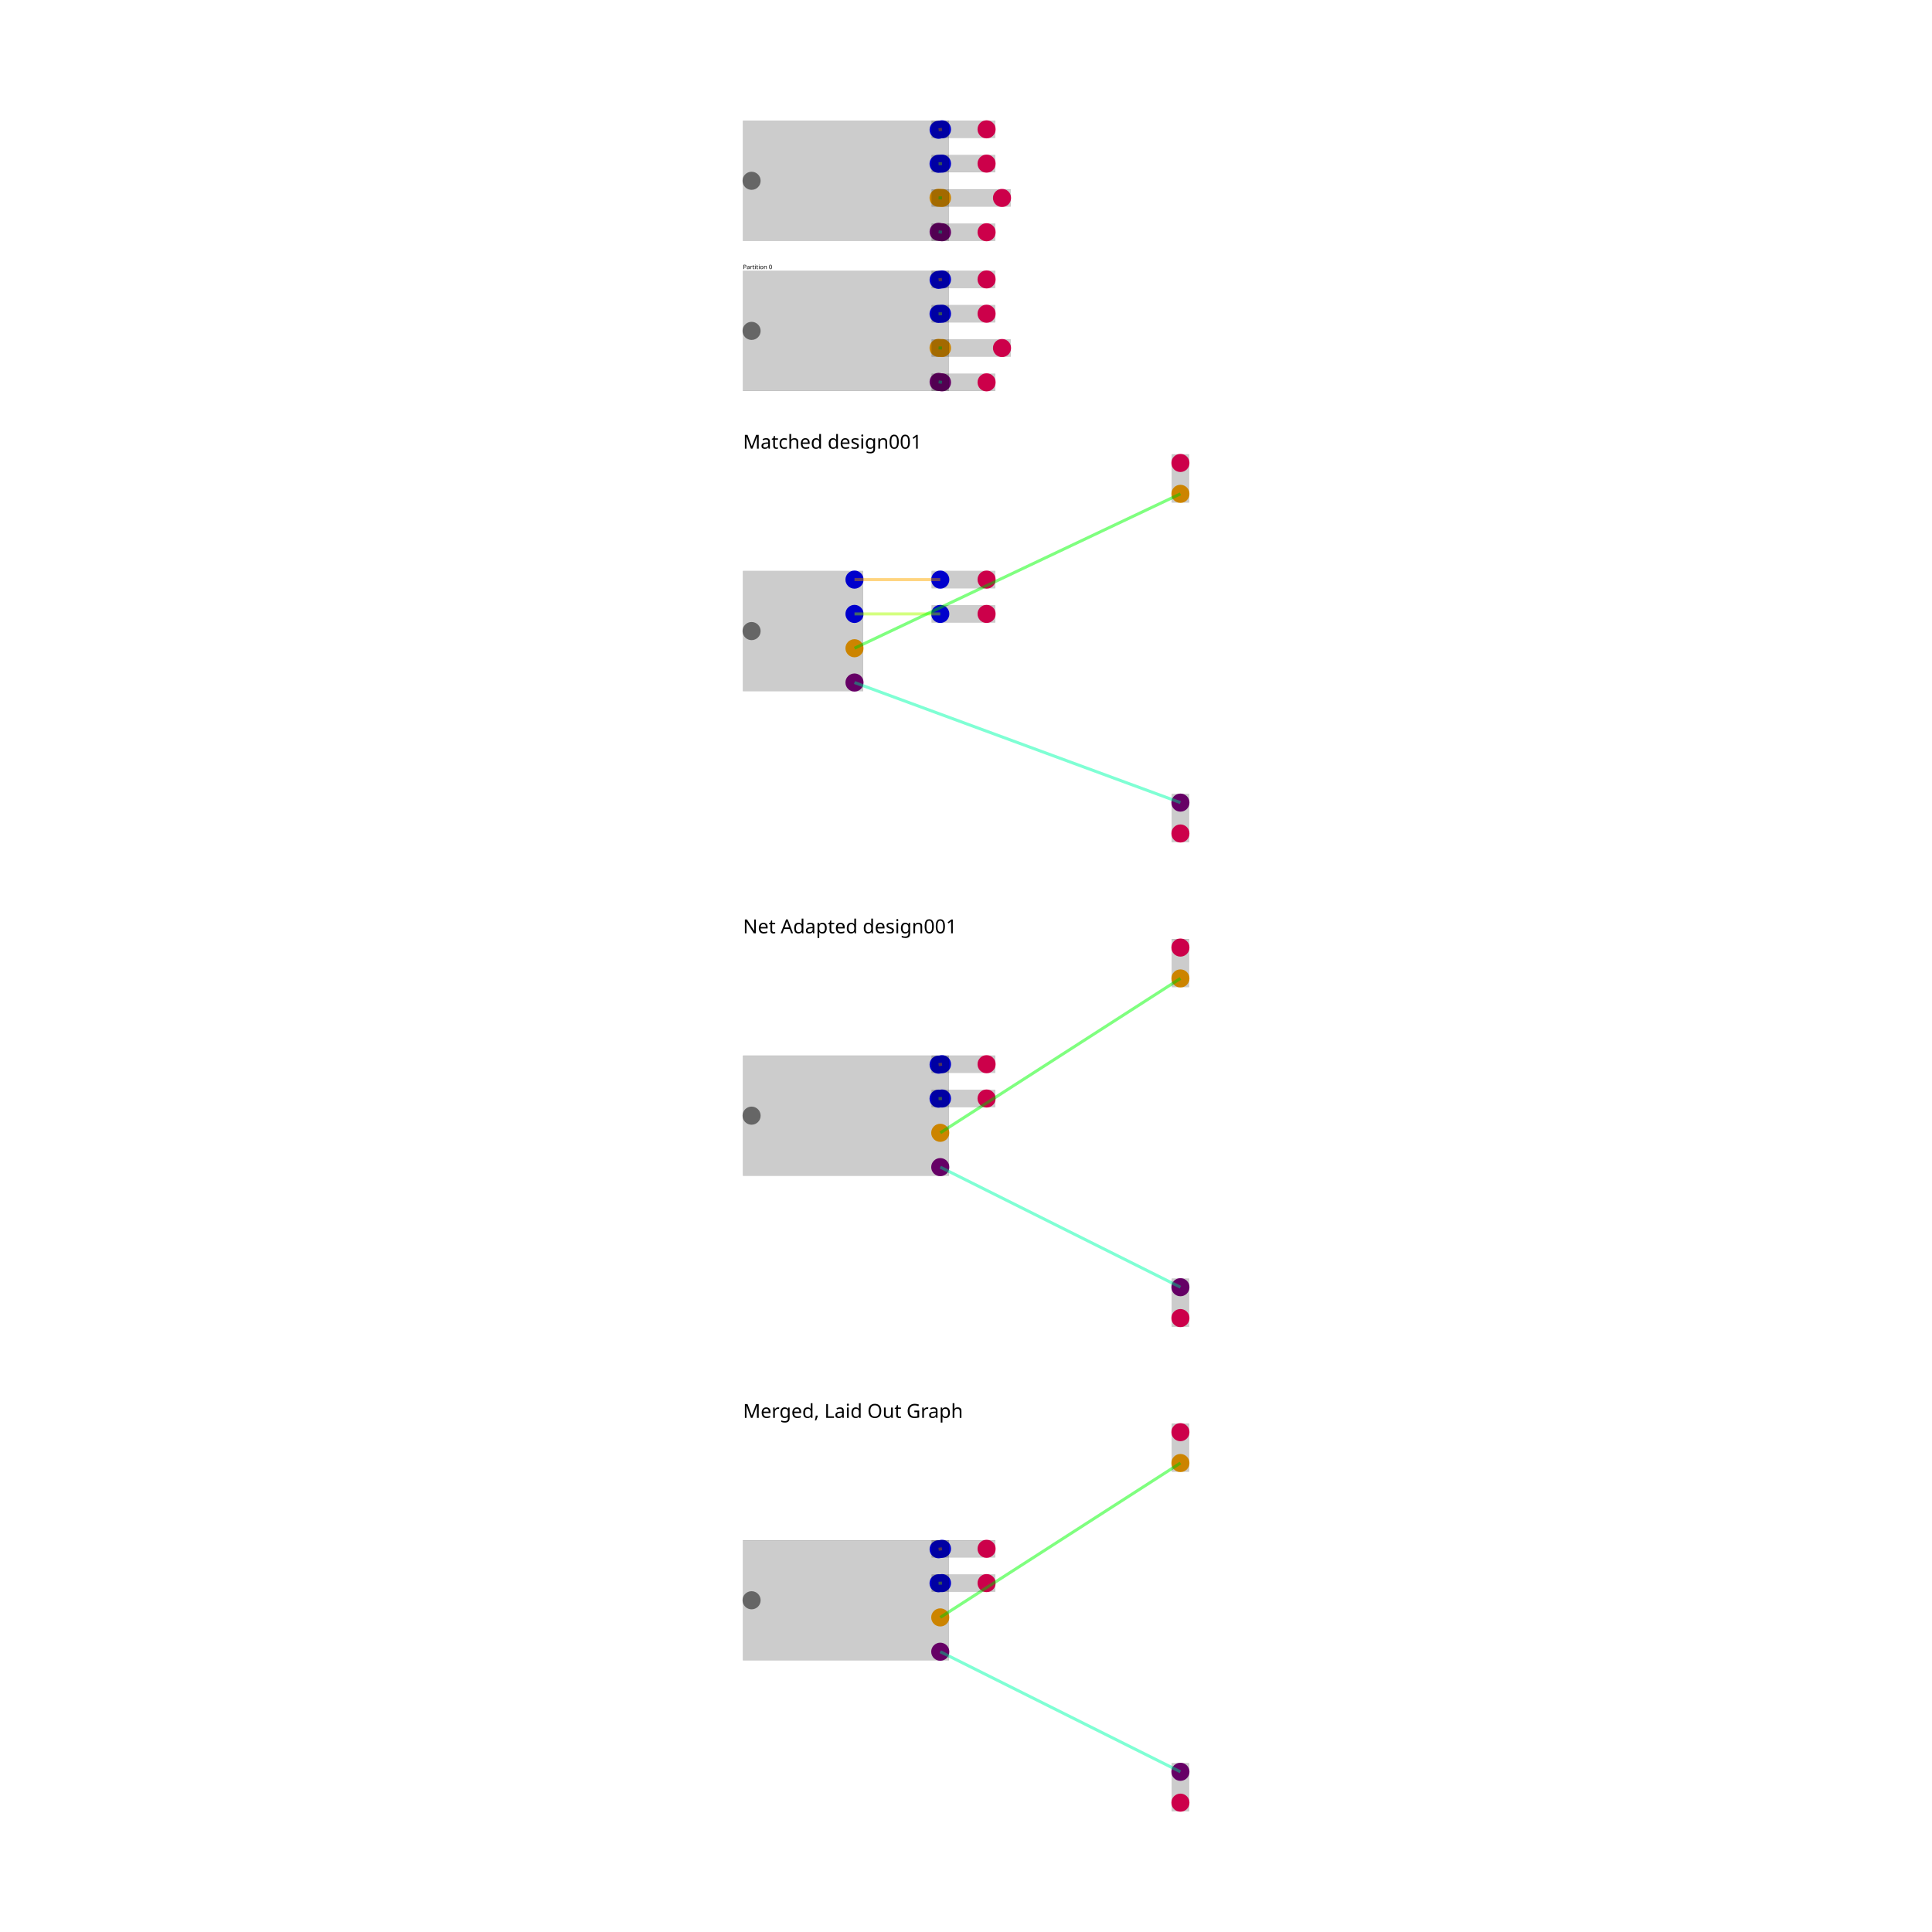
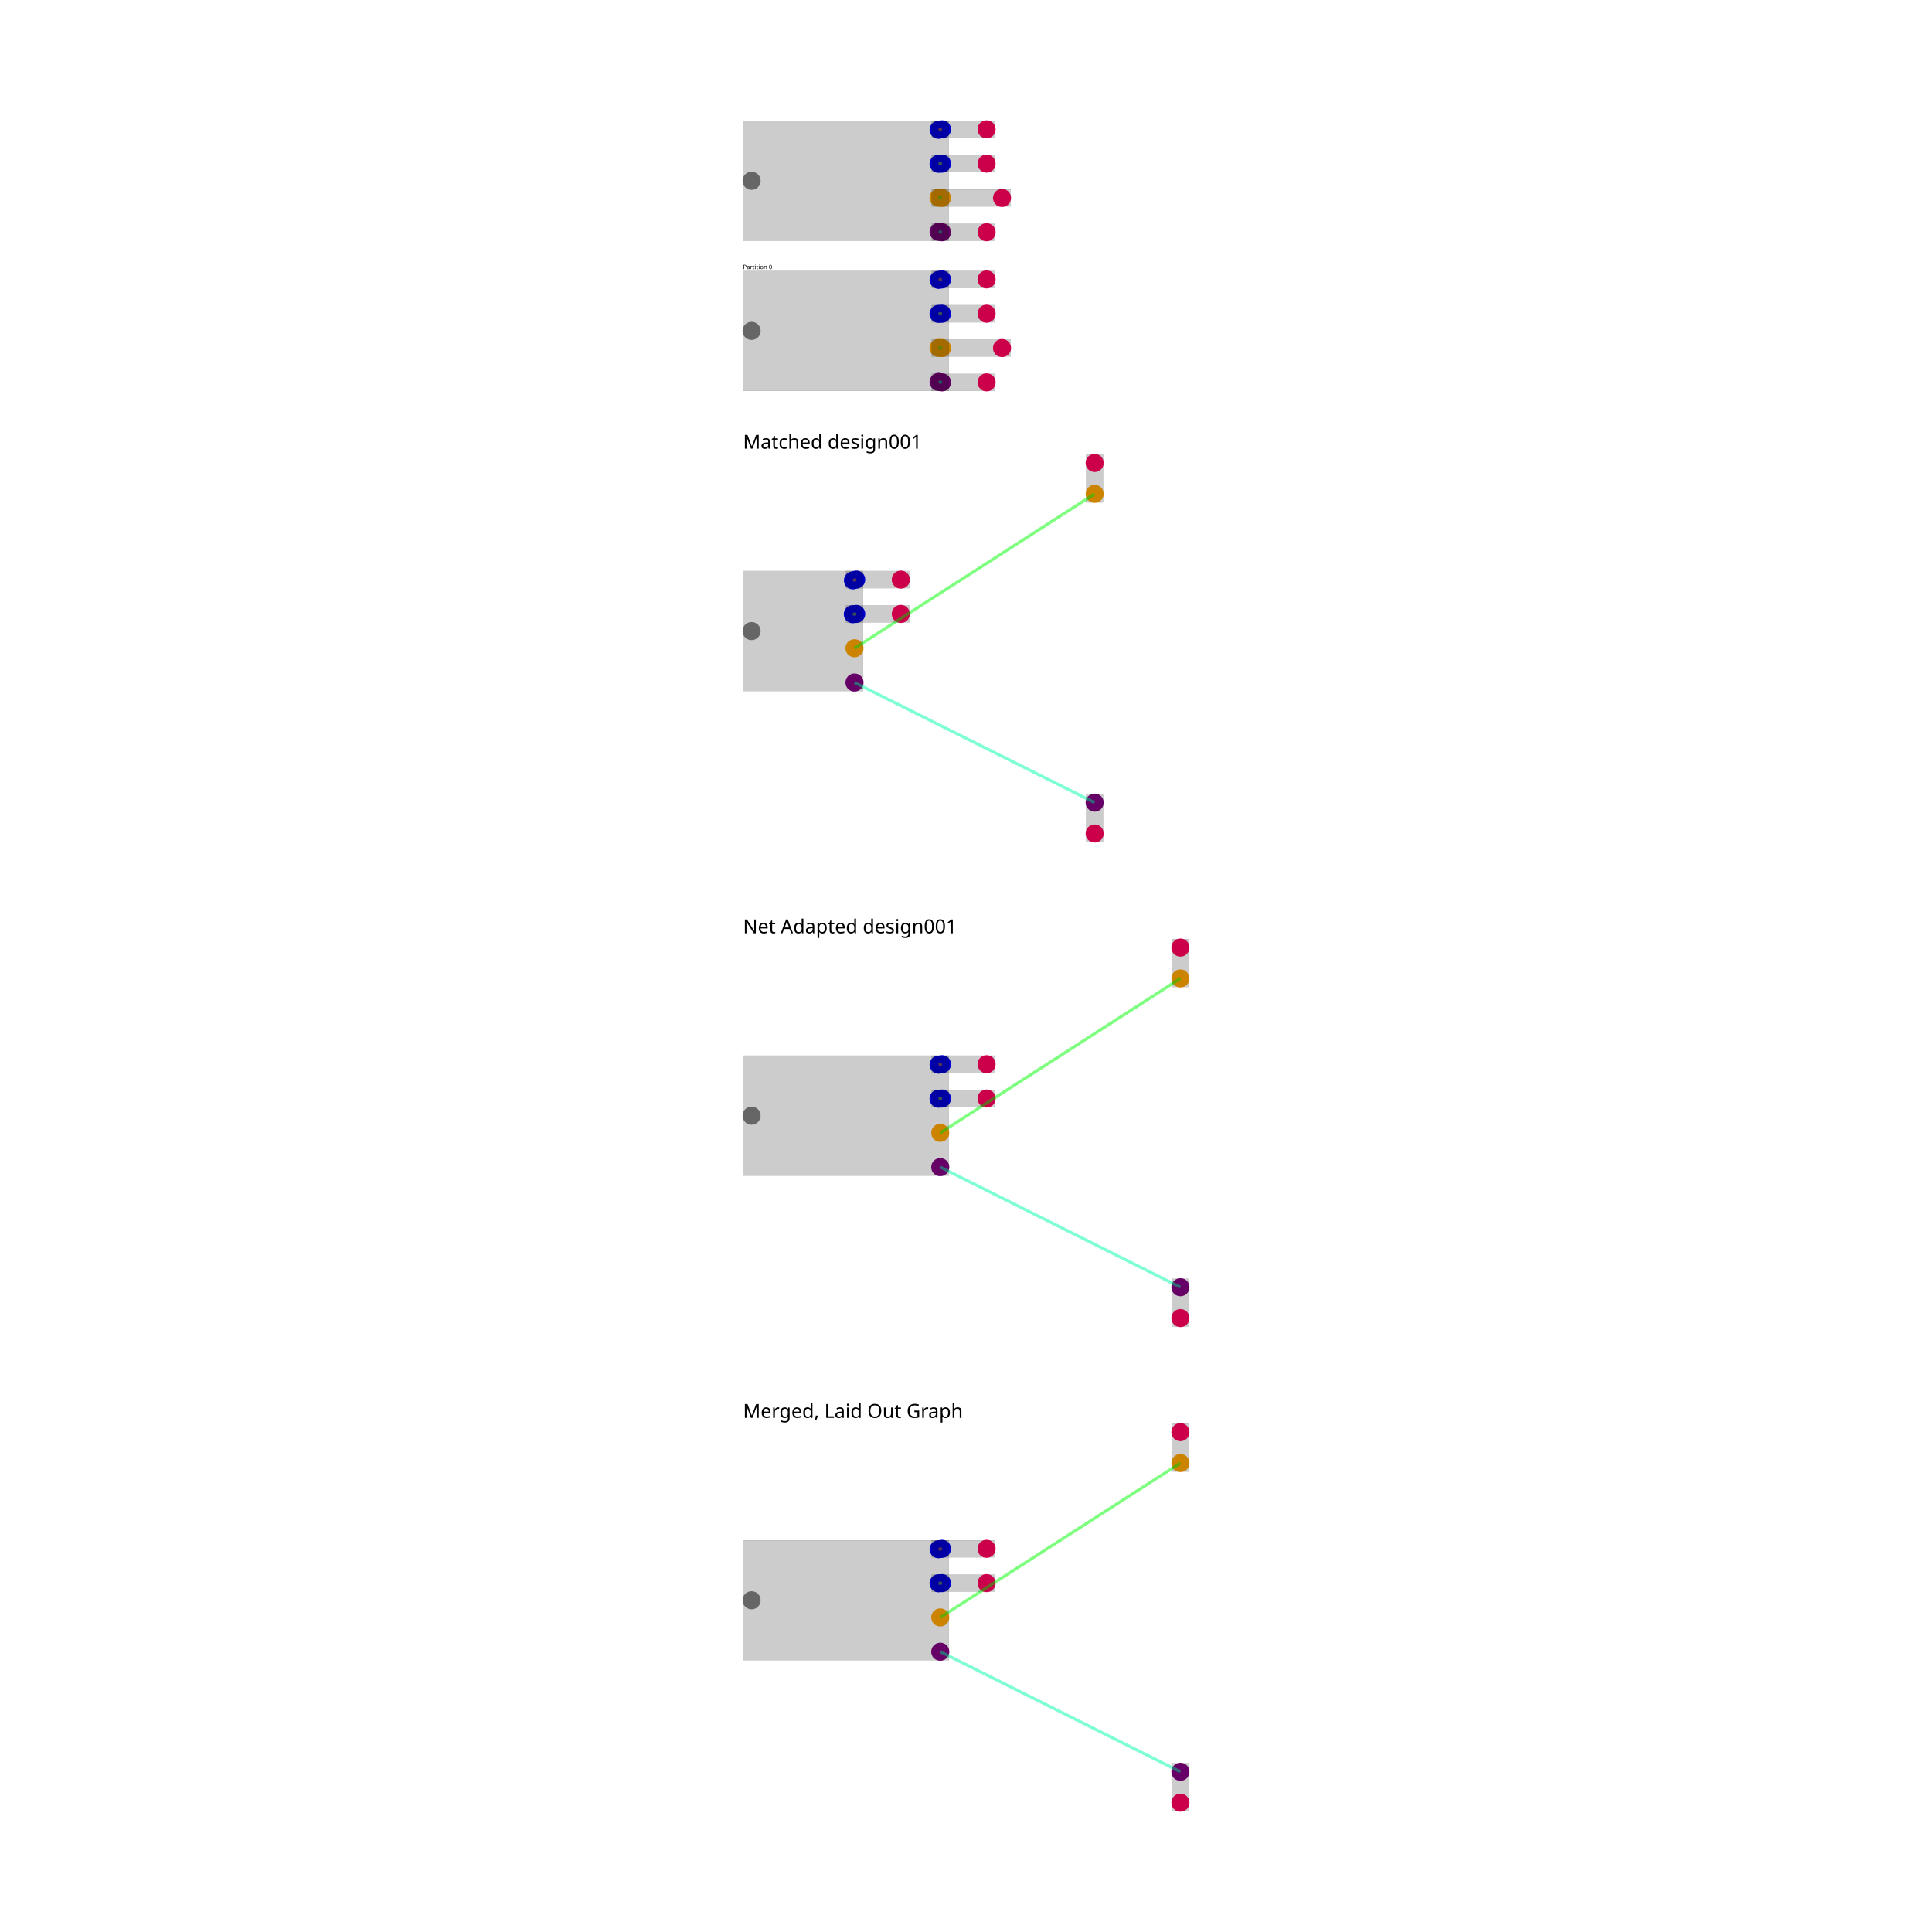
<svg xmlns="http://www.w3.org/2000/svg" width="640" height="640" viewBox="0 0 640 640">
  <rect width="100%" height="100%" fill="white" />
  <g>
    <circle data-type="point" data-label="schematic_component_0_center component_center center_schematic_component_0" data-x="0" data-y="0" cx="248.97" cy="59.888" r="3" fill="gray" />
  </g>
  <g>
    <circle data-type="point" data-label="schematic_port_0 normal unnamedsubcircuit315_connectivity_net0" data-x="1.0903523617876227" data-y="0.2973688259420789" cx="310.928" cy="42.991" r="3" fill="blue" />
  </g>
  <g>
    <circle data-type="point" data-label="schematic_net_label_0_pin normal unnamedsubcircuit315_connectivity_net0" data-x="1.11" data-y="0.3" cx="312.045" cy="42.841" r="3" fill="blue" />
  </g>
  <g>
    <circle data-type="point" data-label="schematic_port_1 normal unnamedsubcircuit315_connectivity_net1" data-x="1.090041067935323" data-y="0.09909464253957483" cx="310.911" cy="54.257" r="3" fill="blue" />
  </g>
  <g>
    <circle data-type="point" data-label="schematic_net_label_1_pin normal unnamedsubcircuit315_connectivity_net1" data-x="1.11" data-y="0.1" cx="312.045" cy="54.206" r="3" fill="blue" />
  </g>
  <g>
    <circle data-type="point" data-label="schematic_port_2 vcc unnamedsubcircuit315_connectivity_net2" data-x="1.090041067935323" data-y="-0.09909464253957483" cx="310.911" cy="65.519" r="3" fill="orange" />
  </g>
  <g>
    <circle data-type="point" data-label="schematic_net_label_2_pin vcc unnamedsubcircuit315_connectivity_net2" data-x="1.11" data-y="-0.1" cx="312.045" cy="65.571" r="3" fill="orange" />
  </g>
  <g>
    <circle data-type="point" data-label="schematic_port_3 gnd unnamedsubcircuit315_connectivity_net3" data-x="1.0903523617876227" data-y="-0.2973688259420789" cx="310.928" cy="76.786" r="3" fill="purple" />
  </g>
  <g>
    <circle data-type="point" data-label="schematic_net_label_3_pin gnd unnamedsubcircuit315_connectivity_net3" data-x="1.11" data-y="-0.3" cx="312.045" cy="76.936" r="3" fill="purple" />
  </g>
  <g>
    <circle data-type="point" data-label="schematic_net_label_0_center netlabel_center schematic_net_label_0_center" data-x="1.37" data-y="0.3" cx="326.819" cy="42.841" r="3" fill="hsl(338.4, 100%, 50%, 1)" />
  </g>
  <g>
    <circle data-type="point" data-label="schematic_net_label_1_center netlabel_center schematic_net_label_1_center" data-x="1.37" data-y="0.1" cx="326.819" cy="54.206" r="3" fill="hsl(338.4, 100%, 50%, 1)" />
  </g>
  <g>
    <circle data-type="point" data-label="schematic_net_label_2_center netlabel_center schematic_net_label_2_center" data-x="1.46" data-y="-0.1" cx="331.933" cy="65.571" r="3" fill="hsl(338.4, 100%, 50%, 1)" />
  </g>
  <g>
    <circle data-type="point" data-label="schematic_net_label_3_center netlabel_center schematic_net_label_3_center" data-x="1.37" data-y="-0.3" cx="326.819" cy="76.936" r="3" fill="hsl(338.4, 100%, 50%, 1)" />
  </g>
  <g>
    <circle data-type="point" data-label="schematic_component_0_center component_center center_schematic_component_0" data-x="0" data-y="-0.8750000000000002" cx="248.97" cy="109.609" r="3" fill="gray" />
  </g>
  <g>
    <circle data-type="point" data-label="schematic_port_0 normal unnamedsubcircuit315_connectivity_net0" data-x="1.0903523617876227" data-y="-0.5776311740579213" cx="310.928" cy="92.712" r="3" fill="blue" />
  </g>
  <g>
    <circle data-type="point" data-label="schematic_net_label_0_pin normal unnamedsubcircuit315_connectivity_net0" data-x="1.11" data-y="-0.5750000000000002" cx="312.045" cy="92.562" r="3" fill="blue" />
  </g>
  <g>
    <circle data-type="point" data-label="schematic_port_1 normal unnamedsubcircuit315_connectivity_net1" data-x="1.090041067935323" data-y="-0.7759053574604254" cx="310.911" cy="103.978" r="3" fill="blue" />
  </g>
  <g>
    <circle data-type="point" data-label="schematic_net_label_1_pin normal unnamedsubcircuit315_connectivity_net1" data-x="1.11" data-y="-0.7750000000000002" cx="312.045" cy="103.927" r="3" fill="blue" />
  </g>
  <g>
    <circle data-type="point" data-label="schematic_port_2 vcc unnamedsubcircuit315_connectivity_net2" data-x="1.090041067935323" data-y="-0.974094642539575" cx="310.911" cy="115.24" r="3" fill="orange" />
  </g>
  <g>
    <circle data-type="point" data-label="schematic_net_label_2_pin vcc unnamedsubcircuit315_connectivity_net2" data-x="1.11" data-y="-0.9750000000000002" cx="312.045" cy="115.292" r="3" fill="orange" />
  </g>
  <g>
    <circle data-type="point" data-label="schematic_port_3 gnd unnamedsubcircuit315_connectivity_net3" data-x="1.0903523617876227" data-y="-1.1723688259420793" cx="310.928" cy="126.507" r="3" fill="purple" />
  </g>
  <g>
    <circle data-type="point" data-label="schematic_net_label_3_pin gnd unnamedsubcircuit315_connectivity_net3" data-x="1.11" data-y="-1.1750000000000003" cx="312.045" cy="126.657" r="3" fill="purple" />
  </g>
  <g>
    <circle data-type="point" data-label="schematic_net_label_0_center netlabel_center schematic_net_label_0_center" data-x="1.37" data-y="-0.5750000000000002" cx="326.819" cy="92.562" r="3" fill="hsl(338.4, 100%, 50%, 1)" />
  </g>
  <g>
    <circle data-type="point" data-label="schematic_net_label_1_center netlabel_center schematic_net_label_1_center" data-x="1.37" data-y="-0.7750000000000002" cx="326.819" cy="103.927" r="3" fill="hsl(338.4, 100%, 50%, 1)" />
  </g>
  <g>
    <circle data-type="point" data-label="schematic_net_label_2_center netlabel_center schematic_net_label_2_center" data-x="1.46" data-y="-0.9750000000000002" cx="331.933" cy="115.292" r="3" fill="hsl(338.4, 100%, 50%, 1)" />
  </g>
  <g>
    <circle data-type="point" data-label="schematic_net_label_3_center netlabel_center schematic_net_label_3_center" data-x="1.37" data-y="-1.1750000000000003" cx="326.819" cy="126.657" r="3" fill="hsl(338.4, 100%, 50%, 1)" />
  </g>
  <g>
    <circle data-type="point" data-label="schematic_component_0_center component_center center_schematic_component_0" data-x="-5.551115123125783e-17" data-y="-2.625" cx="248.97" cy="209.051" r="3" fill="gray" />
  </g>
  <g>
-     <circle data-type="point" data-label="schematic_port_0 normal unnamedsubcircuit7_connectivity_net0" data-x="0.5999999999999999" data-y="-2.325" cx="283.064" cy="192.004" r="3" fill="blue" />
-   </g>
-   <g>
-     <circle data-type="point" data-label="schematic_port_1 normal unnamedsubcircuit7_connectivity_net1" data-x="0.5999999999999999" data-y="-2.525" cx="283.064" cy="203.369" r="3" fill="blue" />
+     <circle data-type="point" data-label="schematic_port_0 normal unnamedsubcircuit7_connectivity_net0" data-x="0.5910557280900008" data-y="-2.3294721359549997" cx="282.556" cy="192.258" r="3" fill="blue" />
+   </g>
+   <g>
+     <circle data-type="point" data-label="schematic_net_label_2_pin normal unnamedsubcircuit7_connectivity_net0" data-x="0.6099999999999999" data-y="-2.325" cx="283.633" cy="192.004" r="3" fill="blue" />
+   </g>
+   <g>
+     <circle data-type="point" data-label="schematic_port_1 normal unnamedsubcircuit7_connectivity_net1" data-x="0.5901360607616786" data-y="-2.5266439898730537" cx="282.504" cy="203.462" r="3" fill="blue" />
+   </g>
+   <g>
+     <circle data-type="point" data-label="schematic_net_label_3_pin normal unnamedsubcircuit7_connectivity_net1" data-x="0.6099999999999999" data-y="-2.525" cx="283.633" cy="203.369" r="3" fill="blue" />
  </g>
  <g>
    <circle data-type="point" data-label="schematic_port_2 vcc unnamedsubcircuit7_connectivity_net2" data-x="0.5999999999999999" data-y="-2.725" cx="283.064" cy="214.734" r="3" fill="orange" />
  </g>
  <g>
    <circle data-type="point" data-label="schematic_port_3 gnd unnamedsubcircuit7_connectivity_net3" data-x="0.5999999999999999" data-y="-2.925" cx="283.064" cy="226.098" r="3" fill="purple" />
  </g>
  <g>
-     <circle data-type="point" data-label="schematic_net_label_0_pin gnd unnamedsubcircuit7_connectivity_net3" data-x="2.5" data-y="-3.625" cx="391.03" cy="265.875" r="3" fill="purple" />
-   </g>
-   <g>
-     <circle data-type="point" data-label="schematic_net_label_0_center netlabel_center schematic_net_label_0_center" data-x="2.5" data-y="-3.8049999999999997" cx="391.03" cy="276.104" r="3" fill="hsl(338.4, 100%, 50%, 1)" />
-   </g>
-   <g>
-     <circle data-type="point" data-label="schematic_net_label_1_pin vcc unnamedsubcircuit7_connectivity_net2" data-x="2.5" data-y="-1.825" cx="391.03" cy="163.592" r="3" fill="orange" />
-   </g>
-   <g>
-     <circle data-type="point" data-label="schematic_net_label_1_center netlabel_center schematic_net_label_1_center" data-x="2.5" data-y="-1.645" cx="391.03" cy="153.364" r="3" fill="hsl(338.4, 100%, 50%, 1)" />
-   </g>
-   <g>
-     <circle data-type="point" data-label="schematic_net_label_2_pin normal unnamedsubcircuit7_connectivity_net0" data-x="1.1" data-y="-2.325" cx="311.476" cy="192.004" r="3" fill="blue" />
-   </g>
-   <g>
-     <circle data-type="point" data-label="schematic_net_label_2_center netlabel_center schematic_net_label_2_center" data-x="1.37" data-y="-2.325" cx="326.819" cy="192.004" r="3" fill="hsl(338.4, 100%, 50%, 1)" />
-   </g>
-   <g>
-     <circle data-type="point" data-label="schematic_net_label_3_pin normal unnamedsubcircuit7_connectivity_net1" data-x="1.1" data-y="-2.525" cx="311.476" cy="203.369" r="3" fill="blue" />
-   </g>
-   <g>
-     <circle data-type="point" data-label="schematic_net_label_3_center netlabel_center schematic_net_label_3_center" data-x="1.37" data-y="-2.525" cx="326.819" cy="203.369" r="3" fill="hsl(338.4, 100%, 50%, 1)" />
+     <circle data-type="point" data-label="schematic_net_label_0_pin gnd unnamedsubcircuit7_connectivity_net3" data-x="2" data-y="-3.625" cx="362.618" cy="265.875" r="3" fill="purple" />
+   </g>
+   <g>
+     <circle data-type="point" data-label="schematic_net_label_0_center netlabel_center schematic_net_label_0_center" data-x="2" data-y="-3.8049999999999997" cx="362.618" cy="276.104" r="3" fill="hsl(338.4, 100%, 50%, 1)" />
+   </g>
+   <g>
+     <circle data-type="point" data-label="schematic_net_label_1_pin vcc unnamedsubcircuit7_connectivity_net2" data-x="2" data-y="-1.825" cx="362.618" cy="163.592" r="3" fill="orange" />
+   </g>
+   <g>
+     <circle data-type="point" data-label="schematic_net_label_1_center netlabel_center schematic_net_label_1_center" data-x="2" data-y="-1.645" cx="362.618" cy="153.364" r="3" fill="hsl(338.4, 100%, 50%, 1)" />
+   </g>
+   <g>
+     <circle data-type="point" data-label="schematic_net_label_2_center netlabel_center schematic_net_label_2_center" data-x="0.8699999999999999" data-y="-2.325" cx="298.407" cy="192.004" r="3" fill="hsl(338.4, 100%, 50%, 1)" />
+   </g>
+   <g>
+     <circle data-type="point" data-label="schematic_net_label_3_center netlabel_center schematic_net_label_3_center" data-x="0.8699999999999999" data-y="-2.525" cx="298.407" cy="203.369" r="3" fill="hsl(338.4, 100%, 50%, 1)" />
  </g>
  <g>
    <circle data-type="point" data-label="schematic_component_0_center component_center center_schematic_component_0" data-x="0" data-y="-5.45" cx="248.97" cy="369.579" r="3" fill="gray" />
  </g>
  <g>
    <circle data-type="point" data-label="schematic_port_0 normal unnamedsubcircuit315_connectivity_net0" data-x="1.0903523617876227" data-y="-5.152631174057921" cx="310.928" cy="352.681" r="3" fill="blue" />
  </g>
  <g>
    <circle data-type="point" data-label="schematic_net_label_0_pin normal unnamedsubcircuit315_connectivity_net0" data-x="1.11" data-y="-5.15" cx="312.045" cy="352.532" r="3" fill="blue" />
  </g>
  <g>
    <circle data-type="point" data-label="schematic_port_1 normal unnamedsubcircuit315_connectivity_net1" data-x="1.090041067935323" data-y="-5.350905357460426" cx="310.911" cy="363.948" r="3" fill="blue" />
  </g>
  <g>
    <circle data-type="point" data-label="schematic_net_label_1_pin normal unnamedsubcircuit315_connectivity_net1" data-x="1.11" data-y="-5.3500000000000005" cx="312.045" cy="363.896" r="3" fill="blue" />
  </g>
  <g>
    <circle data-type="point" data-label="schematic_port_2 vcc unnamedsubcircuit315_connectivity_net2" data-x="1.1" data-y="-5.55" cx="311.476" cy="375.261" r="3" fill="orange" />
  </g>
  <g>
    <circle data-type="point" data-label="schematic_port_3 gnd unnamedsubcircuit315_connectivity_net3" data-x="1.1" data-y="-5.75" cx="311.476" cy="386.626" r="3" fill="purple" />
  </g>
  <g>
    <circle data-type="point" data-label="schematic_net_label_0_center netlabel_center schematic_net_label_0_center" data-x="1.37" data-y="-5.15" cx="326.819" cy="352.532" r="3" fill="hsl(338.4, 100%, 50%, 1)" />
  </g>
  <g>
    <circle data-type="point" data-label="schematic_net_label_1_center netlabel_center schematic_net_label_1_center" data-x="1.37" data-y="-5.3500000000000005" cx="326.819" cy="363.896" r="3" fill="hsl(338.4, 100%, 50%, 1)" />
  </g>
  <g>
    <circle data-type="point" data-label="schematic_net_label_2_pin vcc unnamedsubcircuit315_connectivity_net2" data-x="2.5" data-y="-4.65" cx="391.03" cy="324.12" r="3" fill="orange" />
  </g>
  <g>
    <circle data-type="point" data-label="schematic_net_label_2_center netlabel_center schematic_net_label_2_center" data-x="2.5" data-y="-4.470000000000001" cx="391.03" cy="313.891" r="3" fill="hsl(338.4, 100%, 50%, 1)" />
  </g>
  <g>
    <circle data-type="point" data-label="schematic_net_label_3_pin gnd unnamedsubcircuit315_connectivity_net3" data-x="2.5" data-y="-6.45" cx="391.03" cy="426.403" r="3" fill="purple" />
  </g>
  <g>
    <circle data-type="point" data-label="schematic_net_label_3_center netlabel_center schematic_net_label_3_center" data-x="2.5" data-y="-6.63" cx="391.03" cy="436.631" r="3" fill="hsl(338.4, 100%, 50%, 1)" />
  </g>
  <g>
    <circle data-type="point" data-label="schematic_component_0_center component_center center_schematic_component_0" data-x="0" data-y="-8.274999999999999" cx="248.97" cy="530.107" r="3" fill="gray" />
  </g>
  <g>
    <circle data-type="point" data-label="schematic_port_0 normal unnamedsubcircuit315_connectivity_net0" data-x="1.0903523617876227" data-y="-7.97763117405792" cx="310.928" cy="513.209" r="3" fill="blue" />
  </g>
  <g>
    <circle data-type="point" data-label="schematic_net_label_0_pin normal unnamedsubcircuit315_connectivity_net0" data-x="1.11" data-y="-7.974999999999999" cx="312.045" cy="513.059" r="3" fill="blue" />
  </g>
  <g>
    <circle data-type="point" data-label="schematic_port_1 normal unnamedsubcircuit315_connectivity_net1" data-x="1.090041067935323" data-y="-8.175905357460424" cx="310.911" cy="524.476" r="3" fill="blue" />
  </g>
  <g>
    <circle data-type="point" data-label="schematic_net_label_1_pin normal unnamedsubcircuit315_connectivity_net1" data-x="1.11" data-y="-8.174999999999999" cx="312.045" cy="524.424" r="3" fill="blue" />
  </g>
  <g>
    <circle data-type="point" data-label="schematic_port_2 vcc unnamedsubcircuit315_connectivity_net2" data-x="1.1" data-y="-8.374999999999998" cx="311.476" cy="535.789" r="3" fill="orange" />
  </g>
  <g>
    <circle data-type="point" data-label="schematic_port_3 gnd unnamedsubcircuit315_connectivity_net3" data-x="1.1" data-y="-8.575" cx="311.476" cy="547.154" r="3" fill="purple" />
  </g>
  <g>
    <circle data-type="point" data-label="schematic_net_label_0_center netlabel_center schematic_net_label_0_center" data-x="1.37" data-y="-7.974999999999999" cx="326.819" cy="513.059" r="3" fill="hsl(338.4, 100%, 50%, 1)" />
  </g>
  <g>
    <circle data-type="point" data-label="schematic_net_label_1_center netlabel_center schematic_net_label_1_center" data-x="1.37" data-y="-8.174999999999999" cx="326.819" cy="524.424" r="3" fill="hsl(338.4, 100%, 50%, 1)" />
  </g>
  <g>
    <circle data-type="point" data-label="schematic_net_label_2_pin vcc unnamedsubcircuit315_connectivity_net2" data-x="2.5" data-y="-7.474999999999999" cx="391.03" cy="484.647" r="3" fill="orange" />
  </g>
  <g>
    <circle data-type="point" data-label="schematic_net_label_2_center netlabel_center schematic_net_label_2_center" data-x="2.5" data-y="-7.294999999999998" cx="391.03" cy="474.419" r="3" fill="hsl(338.4, 100%, 50%, 1)" />
  </g>
  <g>
    <circle data-type="point" data-label="schematic_net_label_3_pin gnd unnamedsubcircuit315_connectivity_net3" data-x="2.5" data-y="-9.274999999999999" cx="391.03" cy="586.93" r="3" fill="purple" />
  </g>
  <g>
    <circle data-type="point" data-label="schematic_net_label_3_center netlabel_center schematic_net_label_3_center" data-x="2.5" data-y="-9.454999999999998" cx="391.03" cy="597.159" r="3" fill="hsl(338.4, 100%, 50%, 1)" />
  </g>
  <g>
    <polyline data-points="1.0903523617876227,0.2973688259420789 1.11,0.3" data-type="line" data-label="" points="310.928,42.991 312.045,42.841" fill="none" stroke="hsl(40, 100%, 50%, 0.5)" stroke-width="1" />
  </g>
  <g>
    <polyline data-points="1.090041067935323,0.09909464253957483 1.11,0.1" data-type="line" data-label="" points="310.911,54.257 312.045,54.206" fill="none" stroke="hsl(80, 100%, 50%, 0.5)" stroke-width="1" />
  </g>
  <g>
    <polyline data-points="1.090041067935323,-0.09909464253957483 1.11,-0.1" data-type="line" data-label="" points="310.911,65.519 312.045,65.571" fill="none" stroke="hsl(120, 100%, 50%, 0.5)" stroke-width="1" />
  </g>
  <g>
    <polyline data-points="1.0903523617876227,-0.2973688259420789 1.11,-0.3" data-type="line" data-label="" points="310.928,76.786 312.045,76.936" fill="none" stroke="hsl(160, 100%, 50%, 0.5)" stroke-width="1" />
  </g>
  <g>
    <polyline data-points="1.0903523617876227,-0.5776311740579213 1.11,-0.5750000000000002" data-type="line" data-label="" points="310.928,92.712 312.045,92.562" fill="none" stroke="hsl(40, 100%, 50%, 0.5)" stroke-width="1" />
  </g>
  <g>
    <polyline data-points="1.090041067935323,-0.7759053574604254 1.11,-0.7750000000000002" data-type="line" data-label="" points="310.911,103.978 312.045,103.927" fill="none" stroke="hsl(80, 100%, 50%, 0.5)" stroke-width="1" />
  </g>
  <g>
    <polyline data-points="1.090041067935323,-0.974094642539575 1.11,-0.9750000000000002" data-type="line" data-label="" points="310.911,115.24 312.045,115.292" fill="none" stroke="hsl(120, 100%, 50%, 0.5)" stroke-width="1" />
  </g>
  <g>
    <polyline data-points="1.0903523617876227,-1.1723688259420793 1.11,-1.1750000000000003" data-type="line" data-label="" points="310.928,126.507 312.045,126.657" fill="none" stroke="hsl(160, 100%, 50%, 0.5)" stroke-width="1" />
  </g>
  <g>
-     <polyline data-points="0.5999999999999999,-2.325 1.1,-2.325" data-type="line" data-label="" points="283.064,192.004 311.476,192.004" fill="none" stroke="hsl(40, 100%, 50%, 0.5)" stroke-width="1" />
-   </g>
-   <g>
-     <polyline data-points="0.5999999999999999,-2.525 1.1,-2.525" data-type="line" data-label="" points="283.064,203.369 311.476,203.369" fill="none" stroke="hsl(80, 100%, 50%, 0.5)" stroke-width="1" />
-   </g>
-   <g>
-     <polyline data-points="0.5999999999999999,-2.725 2.5,-1.825" data-type="line" data-label="" points="283.064,214.734 391.03,163.592" fill="none" stroke="hsl(120, 100%, 50%, 0.5)" stroke-width="1" />
-   </g>
-   <g>
-     <polyline data-points="0.5999999999999999,-2.925 2.5,-3.625" data-type="line" data-label="" points="283.064,226.098 391.03,265.875" fill="none" stroke="hsl(160, 100%, 50%, 0.5)" stroke-width="1" />
+     <polyline data-points="0.5910557280900008,-2.3294721359549997 0.6099999999999999,-2.325" data-type="line" data-label="" points="282.556,192.258 283.633,192.004" fill="none" stroke="hsl(40, 100%, 50%, 0.5)" stroke-width="1" />
+   </g>
+   <g>
+     <polyline data-points="0.5901360607616786,-2.5266439898730537 0.6099999999999999,-2.525" data-type="line" data-label="" points="282.504,203.462 283.633,203.369" fill="none" stroke="hsl(80, 100%, 50%, 0.5)" stroke-width="1" />
+   </g>
+   <g>
+     <polyline data-points="0.5999999999999999,-2.725 2,-1.825" data-type="line" data-label="" points="283.064,214.734 362.618,163.592" fill="none" stroke="hsl(120, 100%, 50%, 0.5)" stroke-width="1" />
+   </g>
+   <g>
+     <polyline data-points="0.5999999999999999,-2.925 2,-3.625" data-type="line" data-label="" points="283.064,226.098 362.618,265.875" fill="none" stroke="hsl(160, 100%, 50%, 0.5)" stroke-width="1" />
  </g>
  <g>
    <polyline data-points="1.0903523617876227,-5.152631174057921 1.11,-5.15" data-type="line" data-label="" points="310.928,352.681 312.045,352.532" fill="none" stroke="hsl(40, 100%, 50%, 0.5)" stroke-width="1" />
  </g>
  <g>
    <polyline data-points="1.090041067935323,-5.350905357460426 1.11,-5.3500000000000005" data-type="line" data-label="" points="310.911,363.948 312.045,363.896" fill="none" stroke="hsl(80, 100%, 50%, 0.5)" stroke-width="1" />
  </g>
  <g>
    <polyline data-points="1.1,-5.55 2.5,-4.65" data-type="line" data-label="" points="311.476,375.261 391.03,324.12" fill="none" stroke="hsl(120, 100%, 50%, 0.5)" stroke-width="1" />
  </g>
  <g>
    <polyline data-points="1.1,-5.75 2.5,-6.45" data-type="line" data-label="" points="311.476,386.626 391.03,426.403" fill="none" stroke="hsl(160, 100%, 50%, 0.5)" stroke-width="1" />
  </g>
  <g>
    <polyline data-points="1.0903523617876227,-7.97763117405792 1.11,-7.974999999999999" data-type="line" data-label="" points="310.928,513.209 312.045,513.059" fill="none" stroke="hsl(40, 100%, 50%, 0.5)" stroke-width="1" />
  </g>
  <g>
    <polyline data-points="1.090041067935323,-8.175905357460424 1.11,-8.174999999999999" data-type="line" data-label="" points="310.911,524.476 312.045,524.424" fill="none" stroke="hsl(80, 100%, 50%, 0.5)" stroke-width="1" />
  </g>
  <g>
    <polyline data-points="1.1,-8.374999999999998 2.5,-7.474999999999999" data-type="line" data-label="" points="311.476,535.789 391.03,484.647" fill="none" stroke="hsl(120, 100%, 50%, 0.5)" stroke-width="1" />
  </g>
  <g>
    <polyline data-points="1.1,-8.575 2.5,-9.274999999999999" data-type="line" data-label="" points="311.476,547.154 391.03,586.93" fill="none" stroke="hsl(160, 100%, 50%, 0.5)" stroke-width="1" />
  </g>
  <g>
    <rect data-type="rect" data-label="schematic_component_0" data-x="0.55" data-y="0" x="246.129" y="40" width="68.189" height="39.777" fill="rgba(0, 0, 0, 0.2)" stroke="black" stroke-width="0.018" />
  </g>
  <g>
    <rect data-type="rect" data-label="schematic_net_label_0" data-x="1.235" data-y="0.30000000000000004" x="308.635" y="40" width="21.025" height="5.682" fill="rgba(0, 0, 0, 0.2)" stroke="black" stroke-width="0.018" />
  </g>
  <g>
    <rect data-type="rect" data-label="schematic_net_label_1" data-x="1.235" data-y="0.09999999999999998" x="308.635" y="51.365" width="21.025" height="5.682" fill="rgba(0, 0, 0, 0.2)" stroke="black" stroke-width="0.018" />
  </g>
  <g>
    <rect data-type="rect" data-label="schematic_net_label_2" data-x="1.28" data-y="-0.10000000000000003" x="308.635" y="62.73" width="26.139" height="5.682" fill="rgba(0, 0, 0, 0.2)" stroke="black" stroke-width="0.018" />
  </g>
  <g>
    <rect data-type="rect" data-label="schematic_net_label_3" data-x="1.235" data-y="-0.30000000000000004" x="308.635" y="74.094" width="21.025" height="5.682" fill="rgba(0, 0, 0, 0.2)" stroke="black" stroke-width="0.018" />
  </g>
  <g>
    <rect data-type="rect" data-label="schematic_component_0" data-x="0.55" data-y="-0.8750000000000002" x="246.129" y="89.721" width="68.189" height="39.777" fill="rgba(0, 0, 0, 0.2)" stroke="black" stroke-width="0.018" />
  </g>
  <g>
    <rect data-type="rect" data-label="schematic_net_label_0" data-x="1.235" data-y="-0.5750000000000002" x="308.635" y="89.721" width="21.025" height="5.682" fill="rgba(0, 0, 0, 0.2)" stroke="black" stroke-width="0.018" />
  </g>
  <g>
    <rect data-type="rect" data-label="schematic_net_label_1" data-x="1.235" data-y="-0.7750000000000002" x="308.635" y="101.086" width="21.025" height="5.682" fill="rgba(0, 0, 0, 0.2)" stroke="black" stroke-width="0.018" />
  </g>
  <g>
    <rect data-type="rect" data-label="schematic_net_label_2" data-x="1.28" data-y="-0.9750000000000003" x="308.635" y="112.451" width="26.139" height="5.682" fill="rgba(0, 0, 0, 0.2)" stroke="black" stroke-width="0.018" />
  </g>
  <g>
    <rect data-type="rect" data-label="schematic_net_label_3" data-x="1.235" data-y="-1.1750000000000003" x="308.635" y="123.815" width="21.025" height="5.682" fill="rgba(0, 0, 0, 0.2)" stroke="black" stroke-width="0.018" />
  </g>
  <g>
    <rect data-type="rect" data-label="schematic_component_0" data-x="0.3" data-y="-2.625" x="246.129" y="189.163" width="39.777" height="39.777" fill="rgba(0, 0, 0, 0.2)" stroke="black" stroke-width="0.018" />
  </g>
  <g>
-     <rect data-type="rect" data-label="schematic_net_label_0" data-x="2.5" data-y="-3.715" x="388.189" y="263.034" width="5.682" height="15.911" fill="rgba(0, 0, 0, 0.2)" stroke="black" stroke-width="0.018" />
-   </g>
-   <g>
-     <rect data-type="rect" data-label="schematic_net_label_1" data-x="2.5" data-y="-1.7349999999999999" x="388.189" y="150.523" width="5.682" height="15.911" fill="rgba(0, 0, 0, 0.2)" stroke="black" stroke-width="0.018" />
-   </g>
-   <g>
-     <rect data-type="rect" data-label="schematic_net_label_2" data-x="1.235" data-y="-2.325" x="308.635" y="189.163" width="21.025" height="5.682" fill="rgba(0, 0, 0, 0.2)" stroke="black" stroke-width="0.018" />
-   </g>
-   <g>
-     <rect data-type="rect" data-label="schematic_net_label_3" data-x="1.235" data-y="-2.525" x="308.635" y="200.528" width="21.025" height="5.682" fill="rgba(0, 0, 0, 0.2)" stroke="black" stroke-width="0.018" />
+     <rect data-type="rect" data-label="schematic_net_label_0" data-x="2" data-y="-3.715" x="359.777" y="263.034" width="5.682" height="15.911" fill="rgba(0, 0, 0, 0.2)" stroke="black" stroke-width="0.018" />
+   </g>
+   <g>
+     <rect data-type="rect" data-label="schematic_net_label_1" data-x="2" data-y="-1.7349999999999999" x="359.777" y="150.523" width="5.682" height="15.911" fill="rgba(0, 0, 0, 0.2)" stroke="black" stroke-width="0.018" />
+   </g>
+   <g>
+     <rect data-type="rect" data-label="schematic_net_label_2" data-x="0.7350000000000001" data-y="-2.325" x="280.223" y="189.163" width="21.025" height="5.682" fill="rgba(0, 0, 0, 0.2)" stroke="black" stroke-width="0.018" />
+   </g>
+   <g>
+     <rect data-type="rect" data-label="schematic_net_label_3" data-x="0.7350000000000001" data-y="-2.525" x="280.223" y="200.528" width="21.025" height="5.682" fill="rgba(0, 0, 0, 0.2)" stroke="black" stroke-width="0.018" />
  </g>
  <g>
    <rect data-type="rect" data-label="schematic_component_0" data-x="0.55" data-y="-5.45" x="246.129" y="349.691" width="68.189" height="39.777" fill="rgba(0, 0, 0, 0.2)" stroke="black" stroke-width="0.018" />
  </g>
  <g>
    <rect data-type="rect" data-label="schematic_net_label_0" data-x="1.235" data-y="-5.15" x="308.635" y="349.691" width="21.025" height="5.682" fill="rgba(0, 0, 0, 0.2)" stroke="black" stroke-width="0.018" />
  </g>
  <g>
    <rect data-type="rect" data-label="schematic_net_label_1" data-x="1.235" data-y="-5.3500000000000005" x="308.635" y="361.055" width="21.025" height="5.682" fill="rgba(0, 0, 0, 0.2)" stroke="black" stroke-width="0.018" />
  </g>
  <g>
    <rect data-type="rect" data-label="schematic_net_label_2" data-x="2.5" data-y="-4.5600000000000005" x="388.189" y="311.05" width="5.682" height="15.911" fill="rgba(0, 0, 0, 0.2)" stroke="black" stroke-width="0.018" />
  </g>
  <g>
    <rect data-type="rect" data-label="schematic_net_label_3" data-x="2.5" data-y="-6.54" x="388.189" y="423.562" width="5.682" height="15.911" fill="rgba(0, 0, 0, 0.2)" stroke="black" stroke-width="0.018" />
  </g>
  <g>
    <rect data-type="rect" data-label="schematic_component_0" data-x="0.55" data-y="-8.274999999999999" x="246.129" y="510.218" width="68.189" height="39.777" fill="rgba(0, 0, 0, 0.2)" stroke="black" stroke-width="0.018" />
  </g>
  <g>
    <rect data-type="rect" data-label="schematic_net_label_0" data-x="1.235" data-y="-7.974999999999999" x="308.635" y="510.218" width="21.025" height="5.682" fill="rgba(0, 0, 0, 0.2)" stroke="black" stroke-width="0.018" />
  </g>
  <g>
    <rect data-type="rect" data-label="schematic_net_label_1" data-x="1.235" data-y="-8.174999999999999" x="308.635" y="521.583" width="21.025" height="5.682" fill="rgba(0, 0, 0, 0.2)" stroke="black" stroke-width="0.018" />
  </g>
  <g>
    <rect data-type="rect" data-label="schematic_net_label_2" data-x="2.5" data-y="-7.384999999999999" x="388.189" y="471.578" width="5.682" height="15.911" fill="rgba(0, 0, 0, 0.2)" stroke="black" stroke-width="0.018" />
  </g>
  <g>
    <rect data-type="rect" data-label="schematic_net_label_3" data-x="2.5" data-y="-9.364999999999998" x="388.189" y="584.089" width="5.682" height="15.911" fill="rgba(0, 0, 0, 0.2)" stroke="black" stroke-width="0.018" />
  </g>
  <text data-type="text" data-label="Partition 0" data-x="-0.050000000000000044" data-y="-0.5250000000000001" x="246.129" y="89.721" fill="black" font-size="1.989" font-family="sans-serif" text-anchor="start" dominant-baseline="text-after-edge">Partition 0</text>
  <text data-type="text" data-label="Matched design001" data-x="-0.050000000000000044" data-y="-1.595" x="246.129" y="150.523" fill="black" font-size="6.421" font-family="sans-serif" text-anchor="start" dominant-baseline="text-after-edge">Matched design001</text>
  <text data-type="text" data-label="Net Adapted design001" data-x="-0.050000000000000044" data-y="-4.42" x="246.129" y="311.05" fill="black" font-size="6.421" font-family="sans-serif" text-anchor="start" dominant-baseline="text-after-edge">Net Adapted design001</text>
  <text data-type="text" data-label="Merged, Laid Out Graph" data-x="-0.050000000000000044" data-y="-7.244999999999998" x="246.129" y="471.578" fill="black" font-size="6.421" font-family="sans-serif" text-anchor="start" dominant-baseline="text-after-edge">Merged, Laid Out Graph</text>
  <g id="crosshair" style="display: none">
    <line id="crosshair-h" y1="0" y2="640" stroke="#666" stroke-width="0.5" />
    <line id="crosshair-v" x1="0" x2="640" stroke="#666" stroke-width="0.5" />
    <text id="coordinates" font-family="monospace" font-size="12" fill="#666" />
  </g>
</svg>
